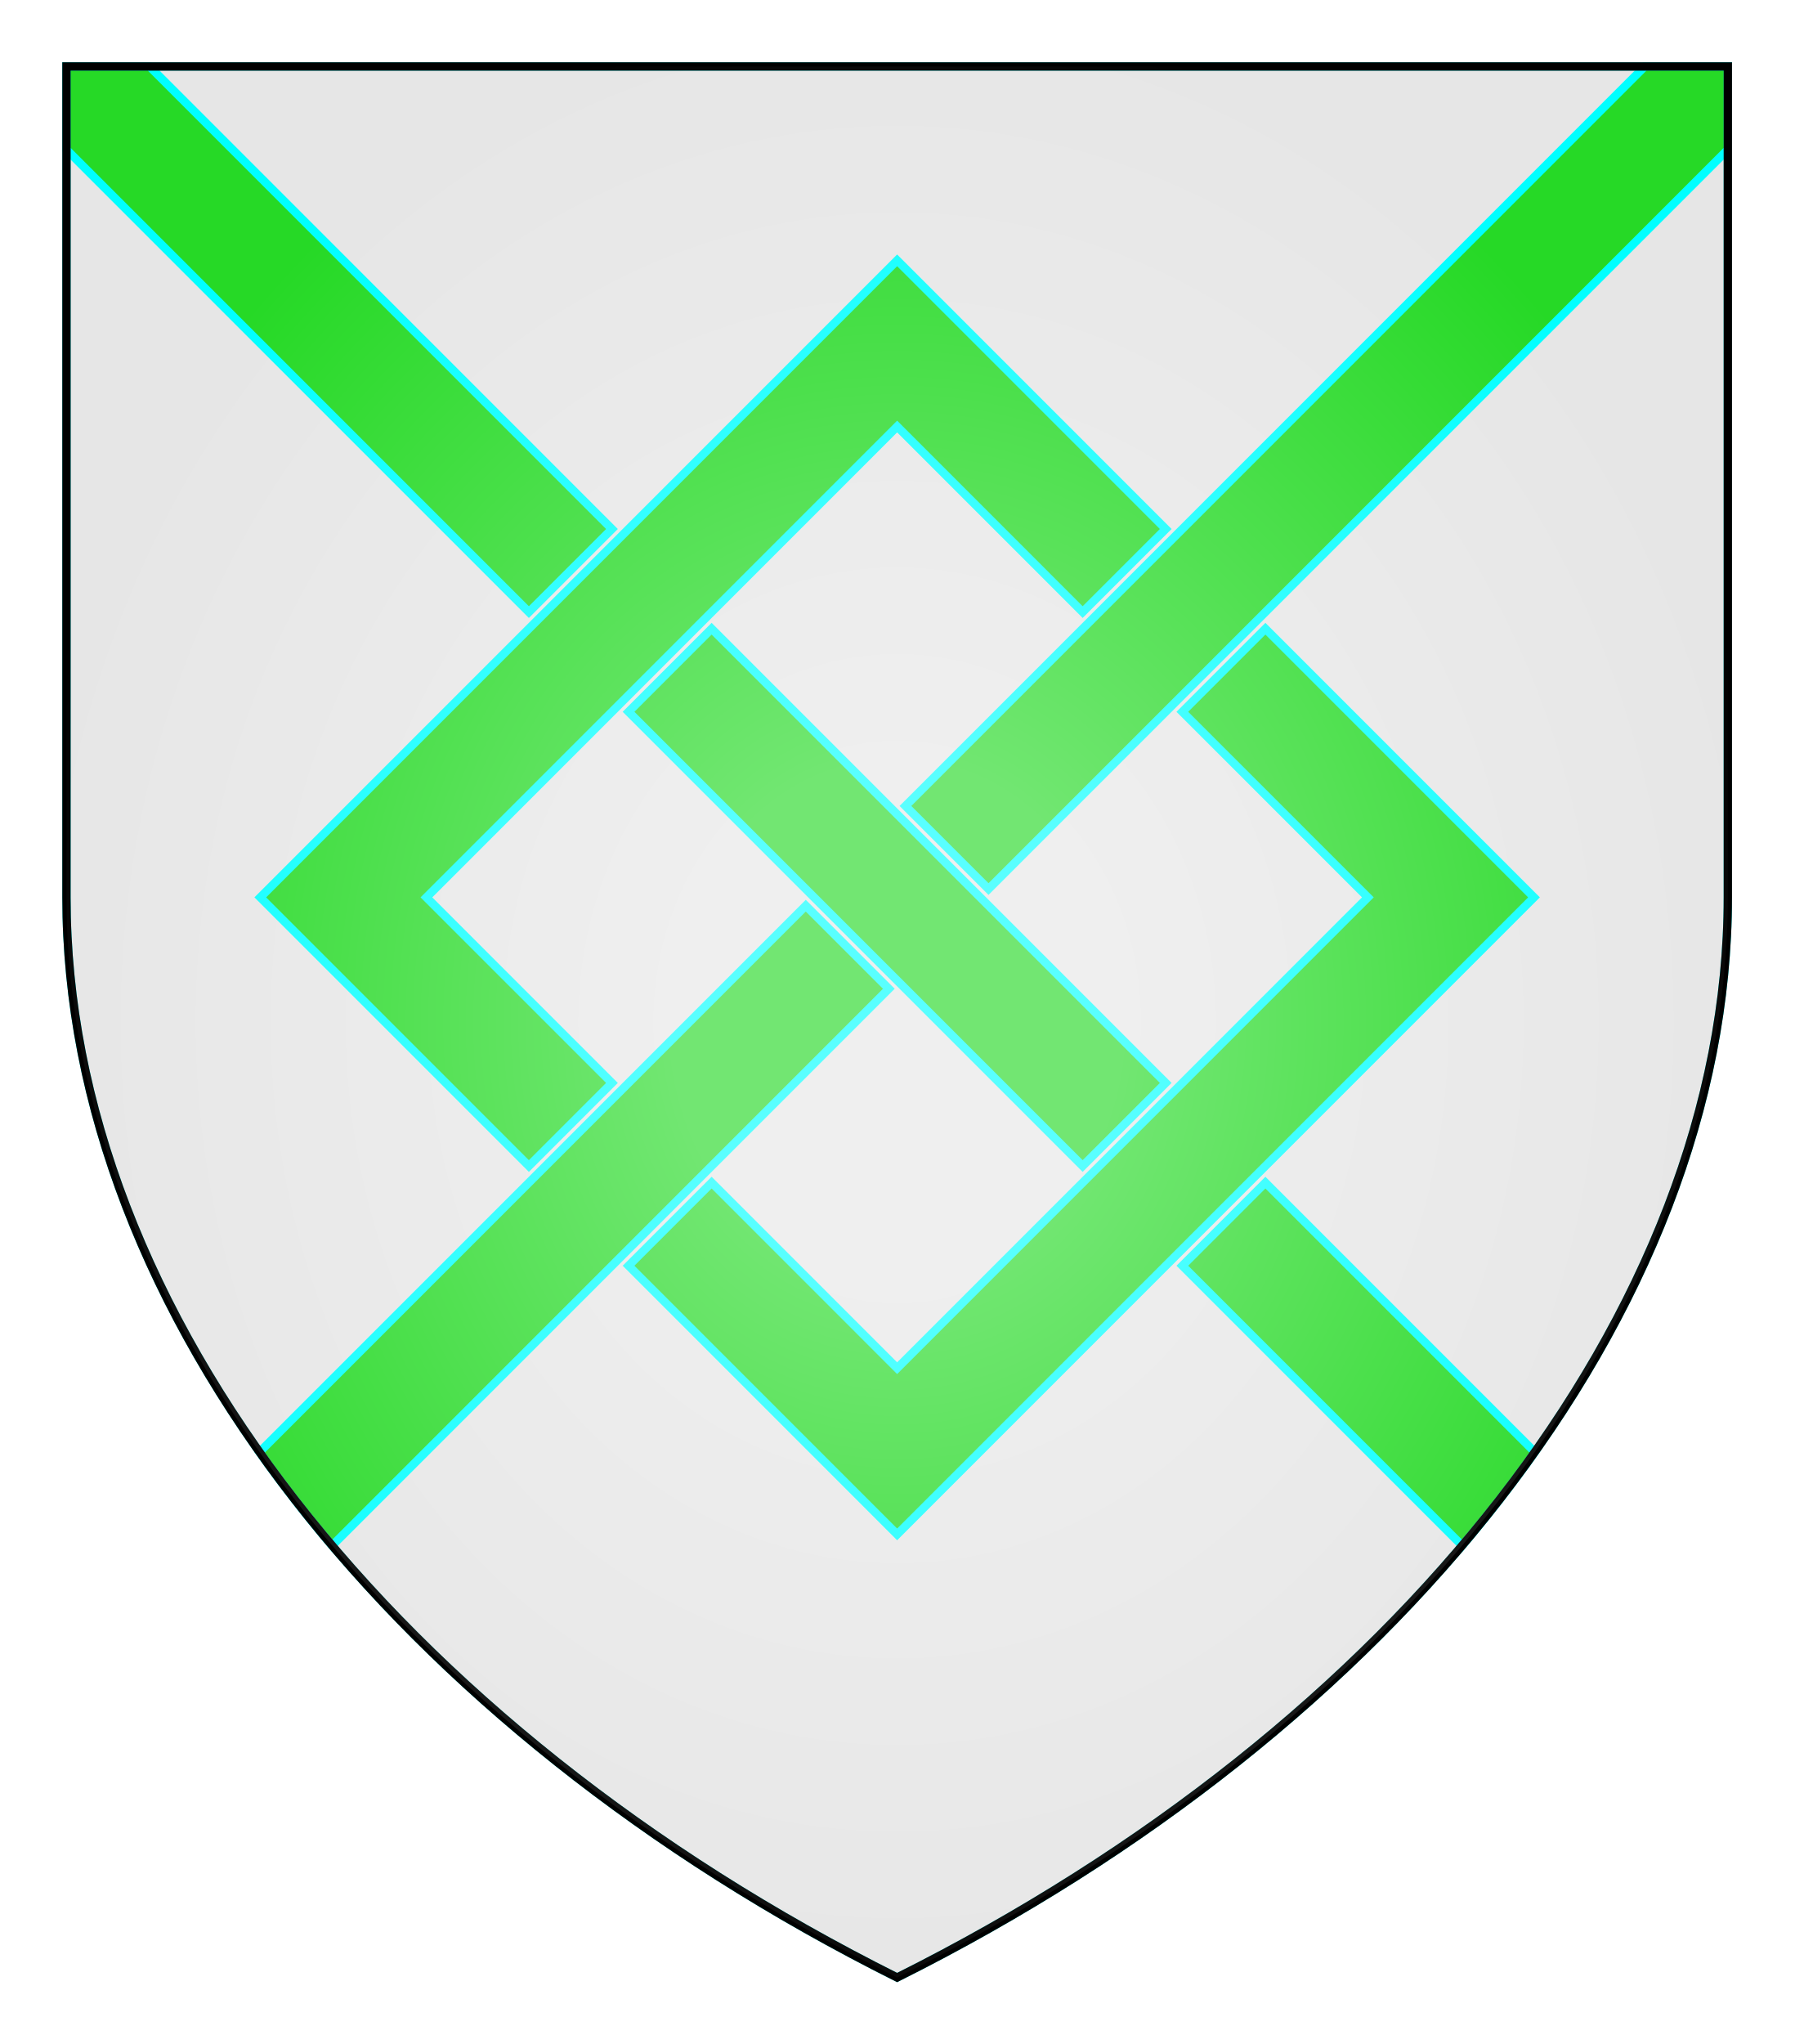
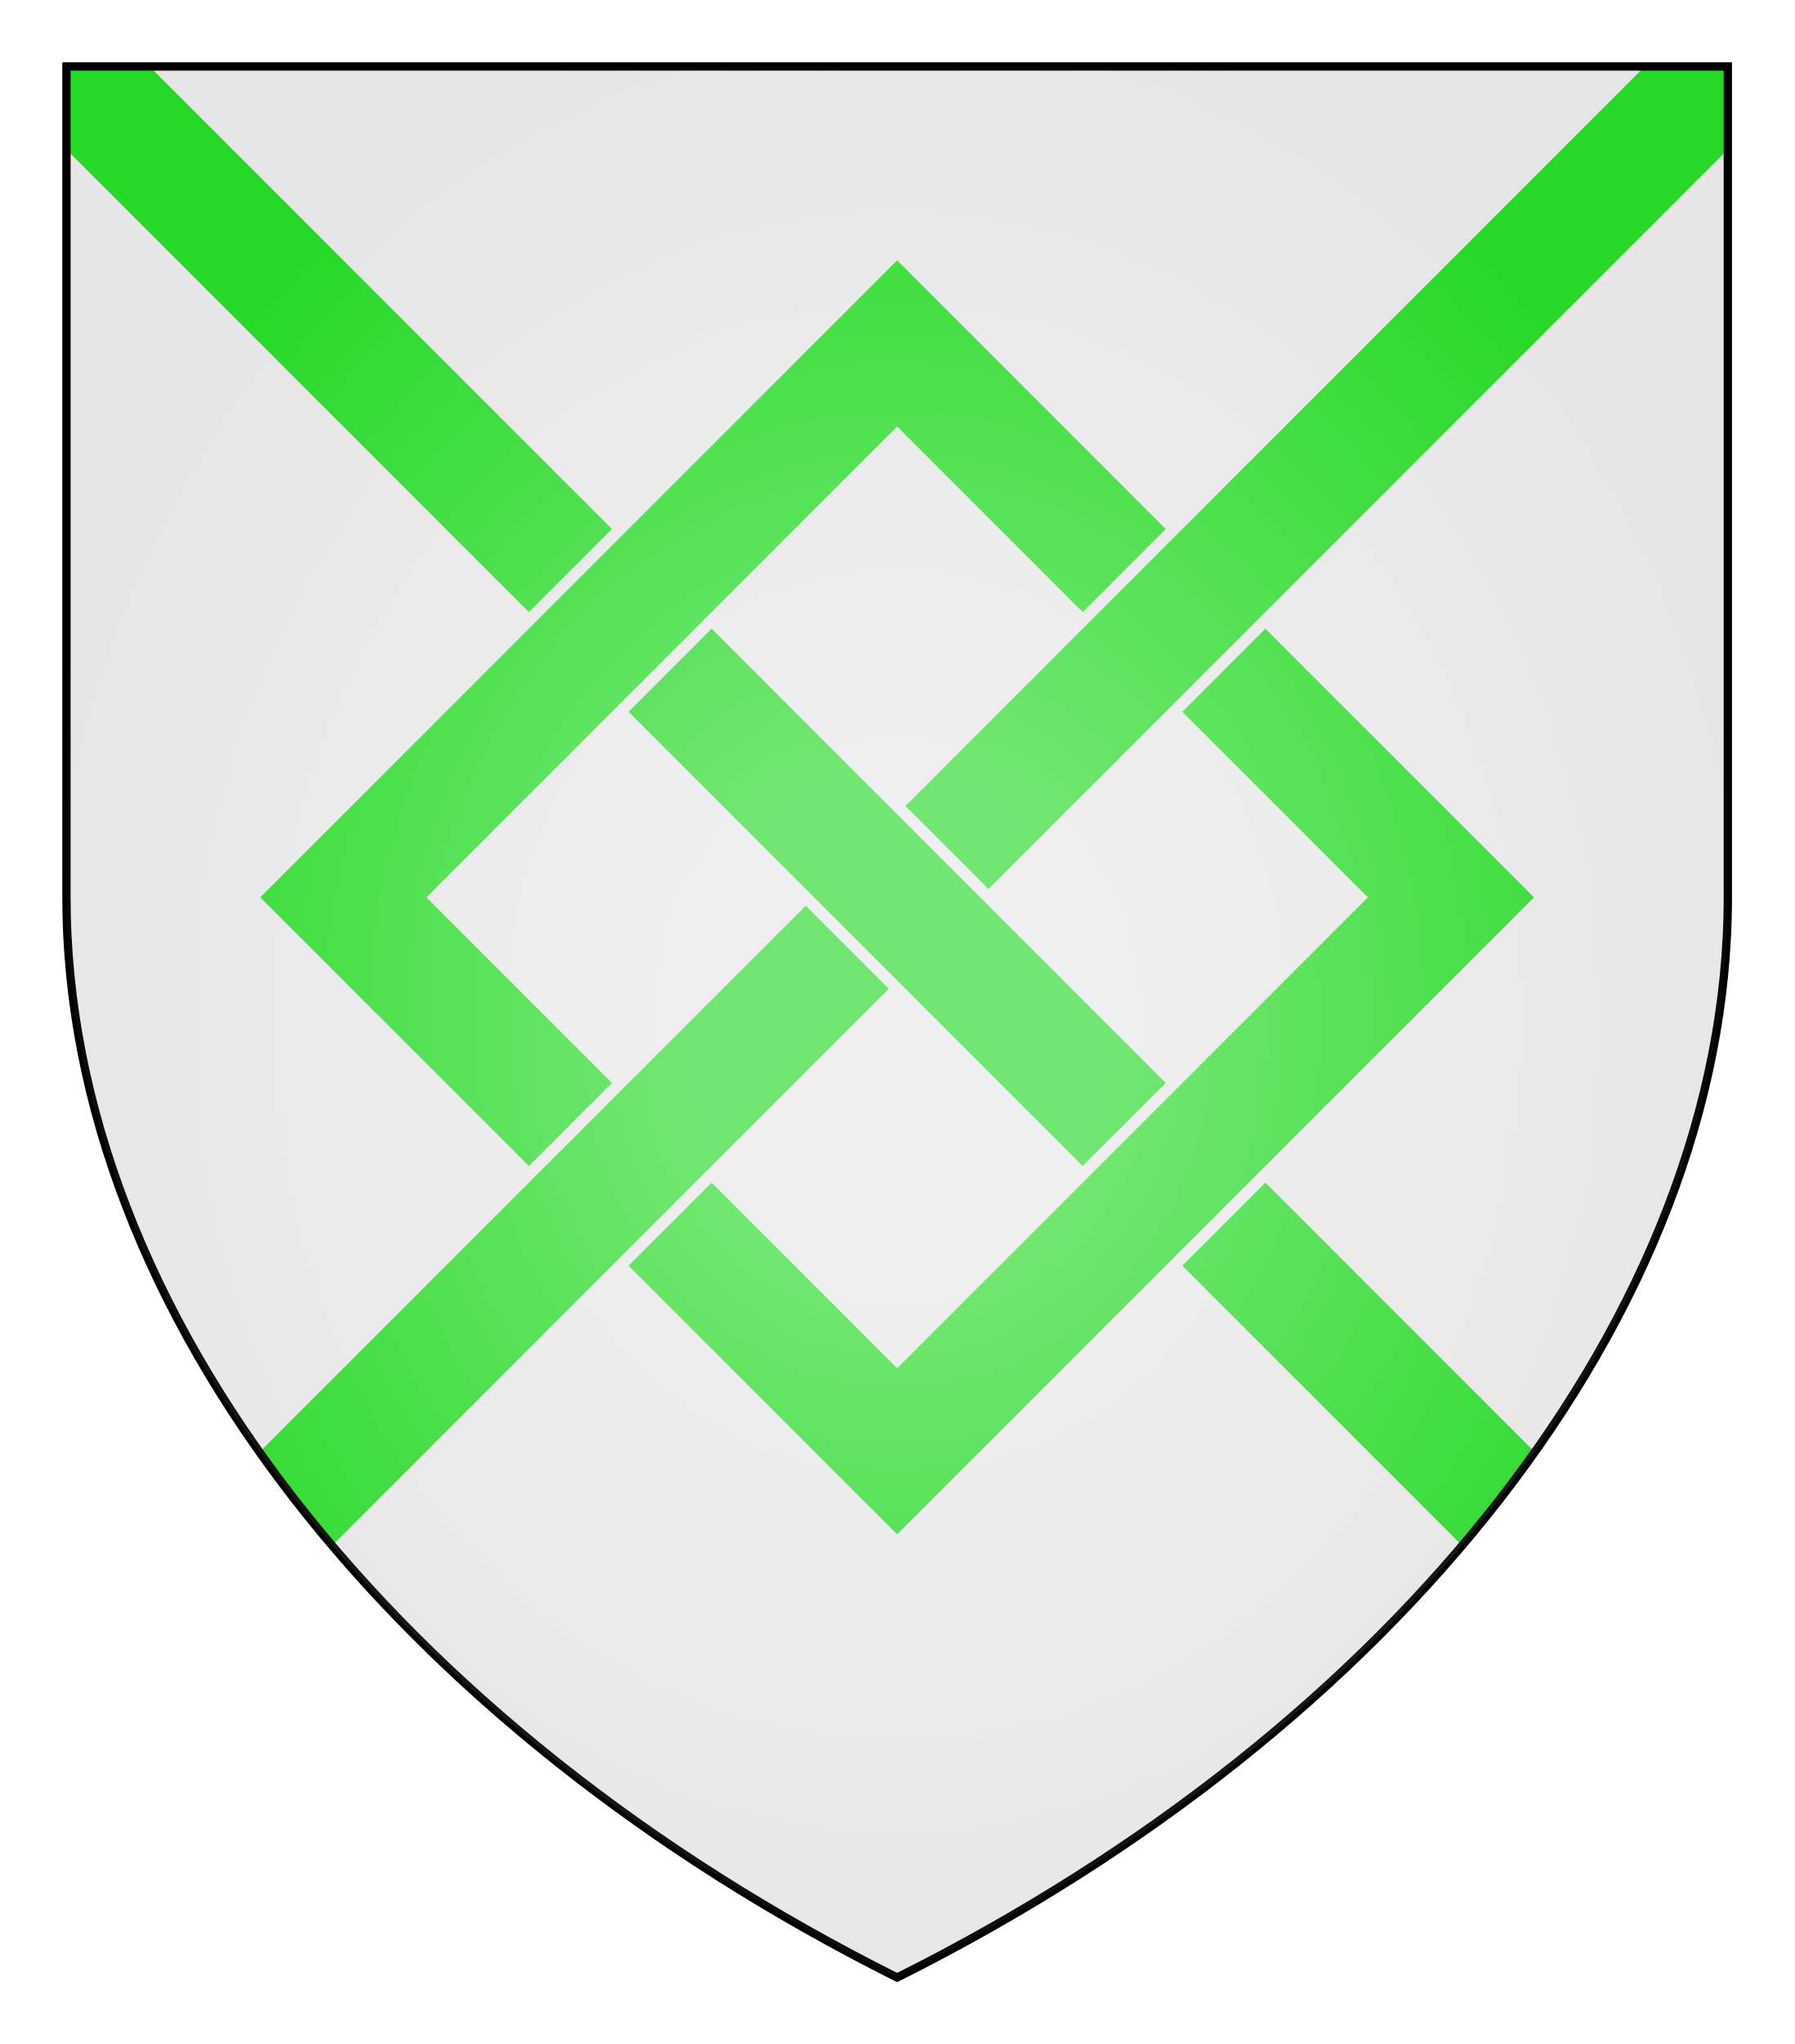
<svg xmlns="http://www.w3.org/2000/svg" height="246.0" width="216.0">
  <defs>
    <clipPath id="contour">
      <path d="M 8.0,8.0 L 208.0,8.0 L 208.0,108.0 C 208.0,158.0 168.0,208.0 108.0,238.0 C 48.0,208.0 8.0,158.0 8.0,108.0 L 8.0,8.0 Z" />
    </clipPath>
    <radialGradient id="lighting">
      <stop offset="25%" stop-color="white" stop-opacity="35%" />
      <stop offset="100%" stop-color="white" stop-opacity="0%" />
    </radialGradient>
  </defs>
  <g transform="translate(8.0,8.0)">
-     <path d="M 0.0,0.0 L 200.0,0.0 L 200.0,100.0 C 200.0,150.0 160.0,200.0 100.0,230.0 C 40.0,200.0 0.0,150.0 0.0,100.0 L 0.0,0.0 Z" style="fill: rgb(230, 230, 230); stroke-width: 1px; stroke: rgb(0, 255, 255);" />
-     <path d="M 0.0,0.0 L 0.0,10.0 L 55.667,65.667 L 65.667,55.667 L 10.0,0.0 L 0.0,0.0 Z" style="fill: rgb(38, 217, 38); stroke-width: 1px; stroke: rgb(0, 255, 255);" />
-     <path d="M 77.667,67.667 L 67.667,77.667 L 122.333,132.333 L 132.333,122.333 L 77.667,67.667 L 77.667,67.667 Z" style="fill: rgb(38, 217, 38); stroke-width: 1px; stroke: rgb(0, 255, 255);" />
-     <path d="M 144.333,134.333 L 134.333,144.333 L 168.017,178.017 L 168.017,178.017 C 171.138,174.336 174.057,170.581 176.762,166.762 L 176.762,166.762 L 144.333,134.333 L 144.333,134.333 Z" style="fill: rgb(38, 217, 38); stroke-width: 1px; stroke: rgb(0, 255, 255);" />
-     <path d="M 190.0,0.0 L 101.0,89.0 L 111.0,99.0 L 200.0,10.0 L 200.0,0.0 L 190.0,0.0 Z" style="fill: rgb(38, 217, 38); stroke-width: 1px; stroke: rgb(0, 255, 255);" />
-     <path d="M 89.0,101.0 L 23.238,166.762 L 23.238,166.762 C 25.943,170.581 28.862,174.336 31.983,178.017 L 31.983,178.017 L 99.0,111.0 L 89.0,101.0 L 89.0,101.0 Z" style="fill: rgb(38, 217, 38); stroke-width: 1px; stroke: rgb(0, 255, 255);" />
-     <path d="M 100.0,23.333 L 23.333,100.0 L 55.667,132.333 L 65.667,122.333 L 43.333,100.0 L 100.0,43.333 L 122.333,65.667 L 132.333,55.667 L 100.0,23.333 L 100.0,23.333 Z" style="fill: rgb(38, 217, 38); stroke-width: 1px; stroke: rgb(0, 255, 255);" />
-     <path d="M 144.333,67.667 L 134.333,77.667 L 156.667,100.0 L 100.0,156.667 L 77.667,134.333 L 67.667,144.333 L 100.0,176.667 L 176.667,100.0 L 144.333,67.667 L 144.333,67.667 Z" style="fill: rgb(38, 217, 38); stroke-width: 1px; stroke: rgb(0, 255, 255);" />
+     <path d="M 0.0,0.0 L 200.0,0.0 L 200.0,100.0 C 200.0,150.0 160.0,200.0 100.0,230.0 C 40.0,200.0 0.0,150.0 0.0,100.0 L 0.0,0.0 Z" style="fill: rgb(230, 230, 230); stroke-width: 1px; stroke: none;" />
+     <path d="M 0.0,0.0 L 0.0,10.0 L 55.667,65.667 L 65.667,55.667 L 10.0,0.0 L 0.0,0.0 Z" style="fill: rgb(38, 217, 38); stroke-width: 1px; stroke: none;" />
+     <path d="M 77.667,67.667 L 67.667,77.667 L 122.333,132.333 L 132.333,122.333 L 77.667,67.667 L 77.667,67.667 Z" style="fill: rgb(38, 217, 38); stroke-width: 1px; stroke: none;" />
+     <path d="M 144.333,134.333 L 134.333,144.333 L 168.017,178.017 L 168.017,178.017 C 171.138,174.336 174.057,170.581 176.762,166.762 L 176.762,166.762 L 144.333,134.333 L 144.333,134.333 Z" style="fill: rgb(38, 217, 38); stroke-width: 1px; stroke: none;" />
+     <path d="M 190.0,0.0 L 101.0,89.0 L 111.0,99.0 L 200.0,10.0 L 200.0,0.0 L 190.0,0.0 Z" style="fill: rgb(38, 217, 38); stroke-width: 1px; stroke: none;" />
+     <path d="M 89.0,101.0 L 23.238,166.762 L 23.238,166.762 C 25.943,170.581 28.862,174.336 31.983,178.017 L 31.983,178.017 L 99.0,111.0 L 89.0,101.0 L 89.0,101.0 Z" style="fill: rgb(38, 217, 38); stroke-width: 1px; stroke: none;" />
+     <path d="M 100.0,23.333 L 23.333,100.0 L 55.667,132.333 L 65.667,122.333 L 43.333,100.0 L 100.0,43.333 L 122.333,65.667 L 132.333,55.667 L 100.0,23.333 L 100.0,23.333 Z" style="fill: rgb(38, 217, 38); stroke-width: 1px; stroke: none;" />
+     <path d="M 144.333,67.667 L 134.333,77.667 L 156.667,100.0 L 100.0,156.667 L 77.667,134.333 L 67.667,144.333 L 100.0,176.667 L 176.667,100.0 L 144.333,67.667 L 144.333,67.667 Z" style="fill: rgb(38, 217, 38); stroke-width: 1px; stroke: none;" />
    <path d="M 0.0,0.0 L 200.0,0.0 L 200.0,100.0 C 200.0,150.0 160.0,200.0 100.0,230.0 C 40.0,200.0 0.0,150.0 0.0,100.0 L 0.0,0.0 Z" style="fill: none; stroke-width: 1px; stroke: rgb(0, 0, 0);" />
  </g>
  <rect clip-path="url(#contour)" fill="url(#lighting)" height="246.0" width="216.0" x="0.0" y="0.0" />
</svg>
